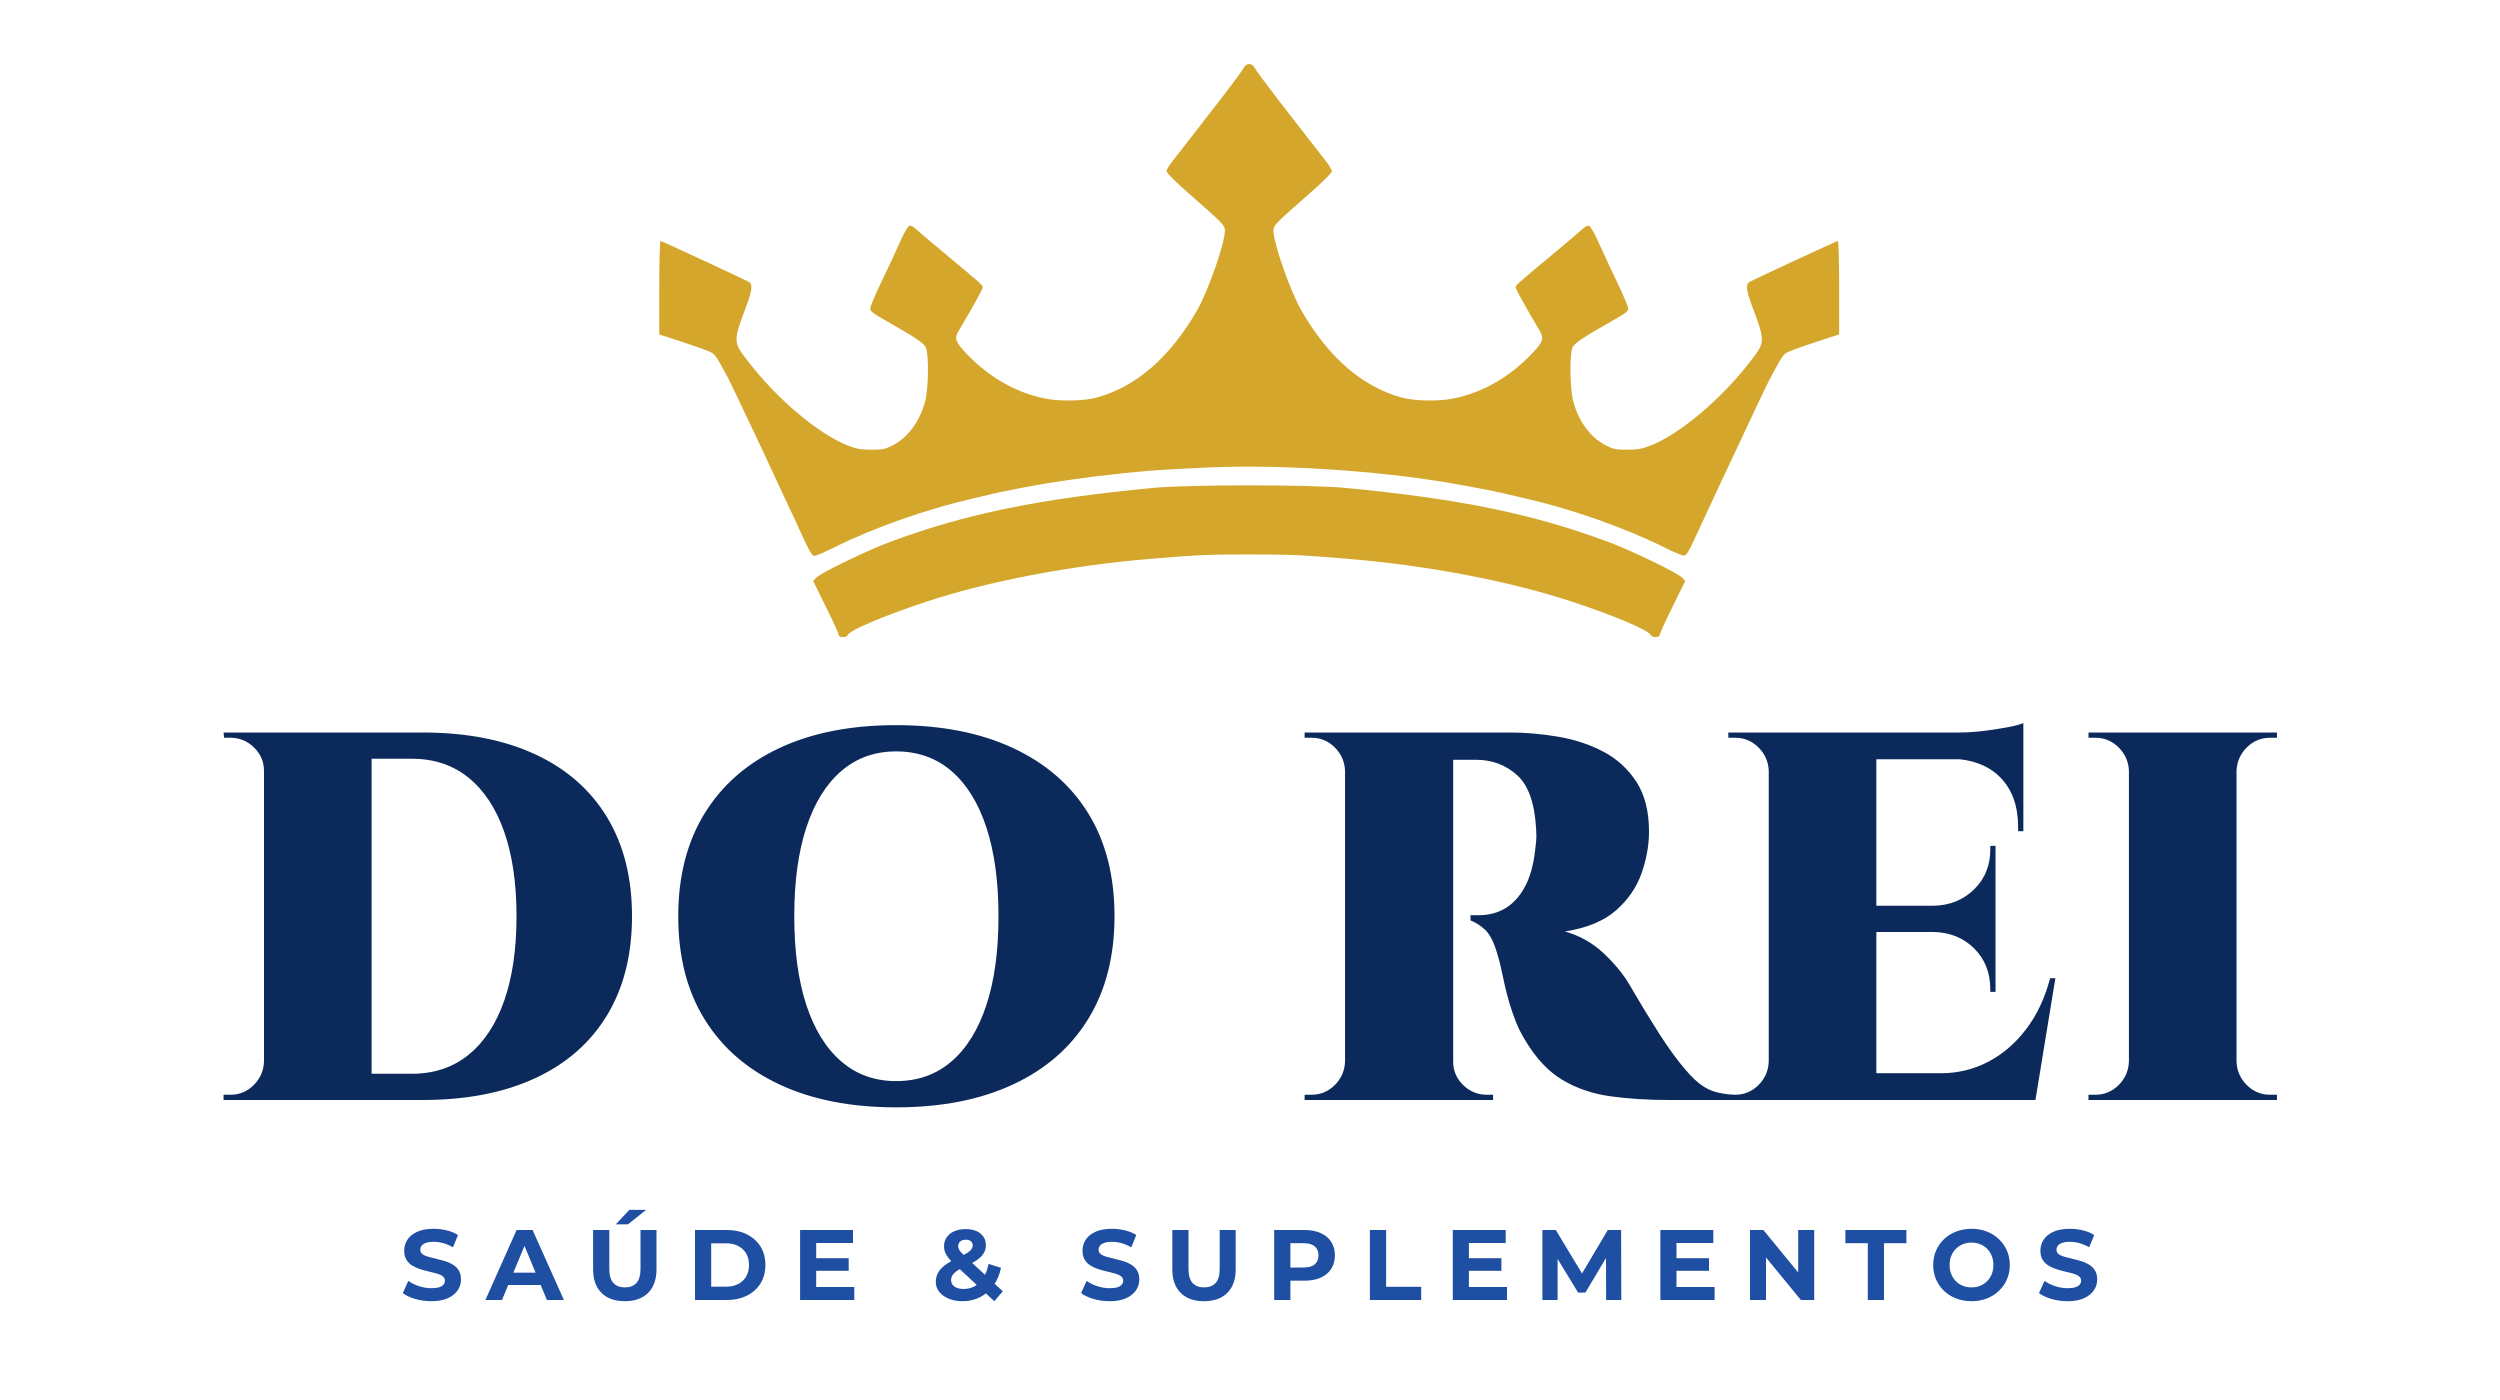
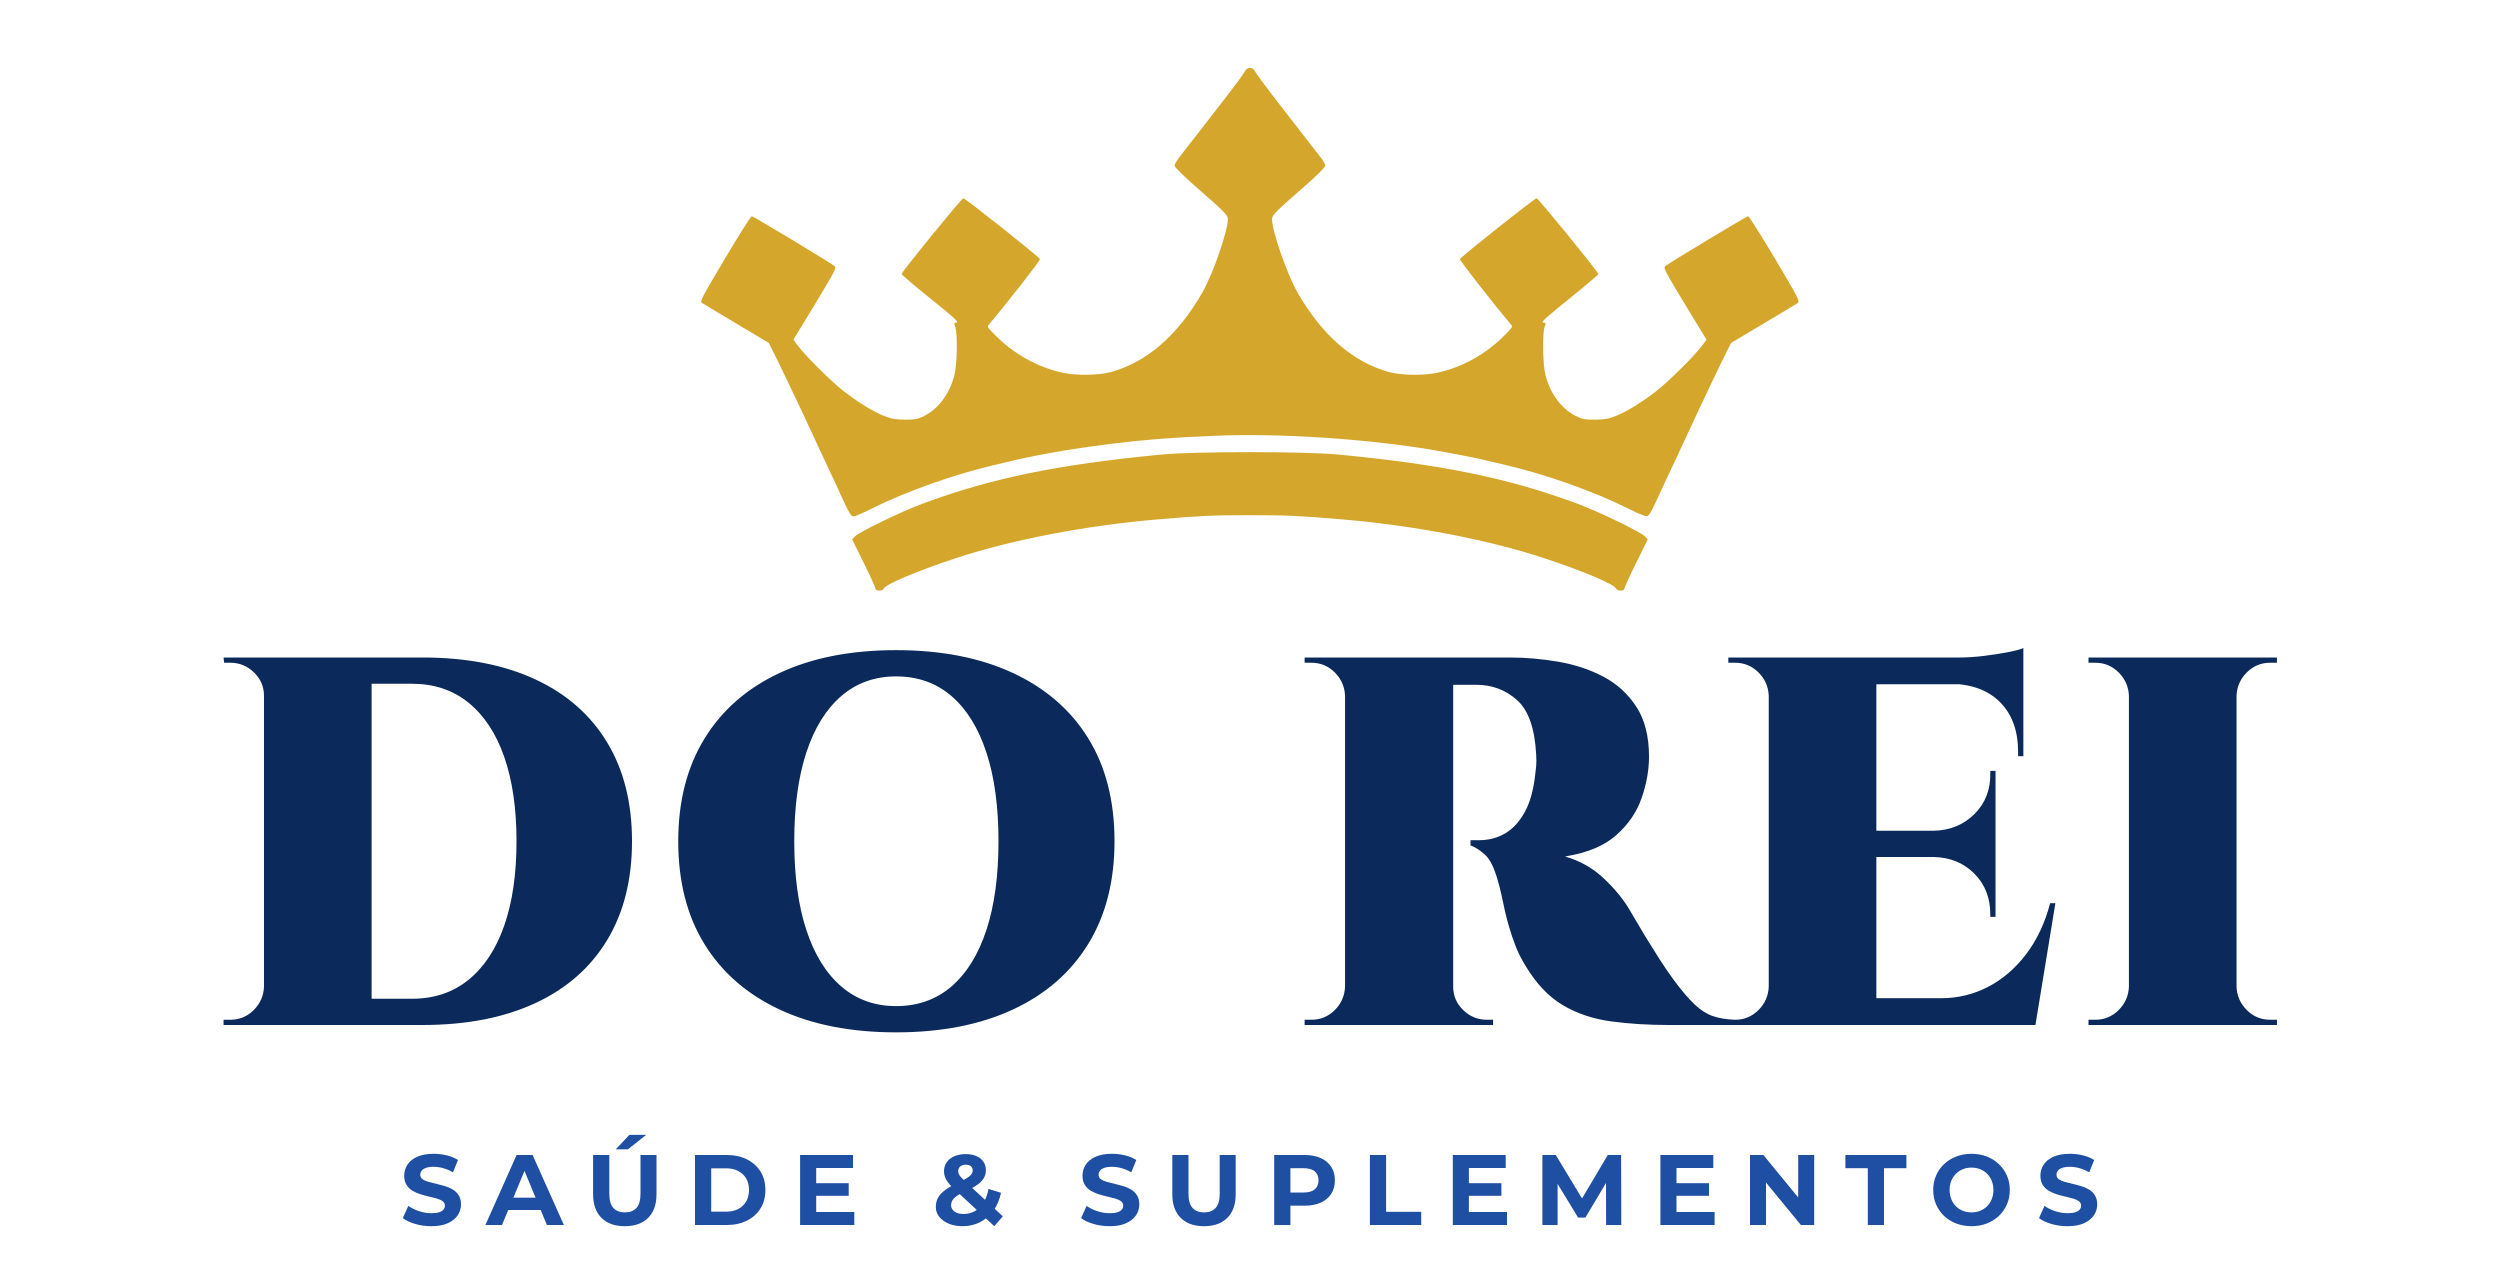
- <svg xmlns="http://www.w3.org/2000/svg" viewBox="0 0 1000 560" width="1000" height="560">
-   <path transform="translate(258,20) scale(0.57)" fill="#D4A72C" fill-rule="evenodd" d="M136.0,410.6C136.0,409.8 132.0,400.9 127.0,390.9L118.0,372.6L120.3,370.2C123.4,366.9 155.8,351.2 172.0,345.2C224.9,325.5 276.6,314.9 356.5,307.3C382.3,304.9 465.7,304.9 491.5,307.3C571.4,314.9 623.1,325.5 676.0,345.2C692.2,351.2 724.6,366.9 727.7,370.2L730.0,372.6L721.0,390.9C716.0,400.9 712.0,409.8 712.0,410.6C712.0,412.5 706.4,412.5 705.7,410.5C704.4,407.2 680.6,397.1 651.0,387.3C607.6,372.9 549.3,361.7 493.5,357.1C462.0,354.4 452.0,354.0 424.0,354.0C396.0,354.0 386.0,354.4 354.5,357.1C298.7,361.7 240.4,372.9 197.0,387.3C167.4,397.1 143.6,407.2 142.3,410.5C141.6,412.5 136.0,412.5 136.0,410.6ZM112.0,344.4C109.2,338.5 107.0,333.6 107.0,333.5C107.0,333.3 104.0,327.0 100.4,319.4C96.8,311.7 92.9,303.5 91.8,301.0C85.9,288.0 60.3,233.9 58.2,230.0C48.9,212.9 49.3,213.4 44.3,211.3C41.6,210.1 32.9,207.1 24.8,204.4L10.0,199.6L10.0,166.8C10.0,148.6 10.4,134.0 10.9,134.0C11.7,134.0 69.6,160.9 73.0,162.8C75.6,164.4 75.2,168.6 71.5,178.6C61.6,205.1 61.6,204.7 72.8,219.1C92.9,245.1 121.6,269.3 141.9,277.4C148.3,279.9 150.9,280.4 158.5,280.5C166.4,280.5 168.2,280.2 173.3,277.7C184.3,272.2 192.8,260.9 196.6,246.5C199.0,237.4 199.3,213.1 197.0,208.6C195.4,205.5 189.4,201.5 169.8,190.4C160.2,185.0 158.0,183.3 158.0,181.5C158.0,180.3 161.1,172.8 164.9,164.9C171.4,151.1 173.0,147.9 180.6,131.2C182.5,127.2 184.7,123.7 185.6,123.3C186.5,123.0 188.3,123.9 190.3,125.8C192.1,127.4 201.2,135.2 210.5,142.9C236.5,164.6 237.0,165.0 237.0,166.6C237.0,167.8 230.4,179.7 220.0,197.3C216.9,202.5 217.8,205.0 226.3,213.8C241.9,229.9 260.2,240.3 280.3,244.5C290.6,246.7 307.9,246.4 317.0,243.9C344.8,236.2 368.3,215.8 387.3,182.9C395.4,168.8 407.0,135.5 407.0,126.4C407.0,123.2 404.9,121.0 381.2,100.3C372.0,92.2 366.0,86.2 366.0,85.1C366.0,84.1 368.1,80.5 370.8,77.2C373.4,73.9 378.9,66.8 383.1,61.4C387.3,55.9 397.1,43.3 404.9,33.3C412.6,23.3 419.5,13.9 420.2,12.5C421.8,9.0 426.2,9.0 427.8,12.5C428.5,13.9 435.4,23.3 443.1,33.3C450.9,43.3 460.7,55.9 464.9,61.4C469.1,66.8 474.6,73.9 477.2,77.2C479.9,80.5 482.0,84.1 482.0,85.1C482.0,86.2 476.0,92.2 466.8,100.3C443.1,121.0 441.0,123.2 441.0,126.4C441.0,135.5 452.6,168.8 460.7,182.9C479.7,215.8 503.2,236.2 531.0,243.9C540.1,246.4 557.4,246.7 567.7,244.5C587.8,240.3 606.1,229.9 621.7,213.8C630.2,205.0 631.1,202.5 628.0,197.3C617.6,179.7 611.0,167.8 611.0,166.6C611.0,165.0 611.5,164.6 637.5,142.9C646.9,135.2 655.9,127.4 657.7,125.8C659.7,123.9 661.5,123.0 662.4,123.3C663.3,123.7 665.5,127.2 667.4,131.2C675.0,147.9 676.6,151.1 683.1,164.9C686.9,172.8 690.0,180.3 690.0,181.5C690.0,183.3 687.8,185.0 678.2,190.4C658.6,201.5 652.6,205.5 651.0,208.6C648.7,213.1 649.0,237.4 651.4,246.5C655.2,260.9 663.7,272.2 674.7,277.7C679.8,280.2 681.6,280.5 689.5,280.5C697.1,280.4 699.7,279.9 706.1,277.4C726.4,269.3 755.1,245.1 775.2,219.1C786.4,204.7 786.4,205.1 776.5,178.6C772.8,168.6 772.4,164.4 775.0,162.8C778.4,160.9 836.3,134.0 837.1,134.0C837.6,134.0 838.0,148.6 838.0,166.8L838.0,199.6L823.2,204.4C815.1,207.1 806.4,210.1 803.7,211.3C798.7,213.4 799.1,212.9 789.8,230.0C787.7,233.8 773.1,264.7 754.5,304.5C752.2,309.5 748.4,317.6 746.1,322.5C743.8,327.5 739.5,336.7 736.6,343.0C732.7,351.6 730.8,354.6 729.3,354.8C728.2,355.0 721.9,352.4 715.4,349.1C688.4,335.6 650.9,322.3 619.0,315.0C614.3,313.9 606.7,312.1 602.0,311.0C594.5,309.3 581.8,306.8 565.0,303.9C514.9,295.3 446.9,290.8 397.3,292.9C361.6,294.4 346.5,295.6 317.0,299.1C306.7,300.4 290.5,302.7 283.0,303.9C266.2,306.8 253.5,309.3 246.0,311.0C241.3,312.1 233.7,313.9 229.0,315.0C197.2,322.3 159.6,335.6 132.7,349.1C126.3,352.3 120.1,355.0 119.0,355.0C117.4,355.0 115.9,352.7 112.0,344.4Z" />
+ <svg xmlns="http://www.w3.org/2000/svg" viewBox="0 30 1000 510" width="1000" height="510">
+   <path transform="translate(253.5,52) scale(0.52)" fill="#D4A72C" fill-rule="evenodd" d="M186.0,410.6C186.0,409.8 182.0,400.9 177.0,390.9L168.0,372.6L170.3,370.2C173.4,366.9 205.8,351.2 222.0,345.2C274.9,325.5 326.6,314.9 406.5,307.3C432.3,304.9 515.7,304.9 541.5,307.3C621.4,314.9 673.1,325.5 726.0,345.2C742.2,351.2 774.6,366.9 777.7,370.2L780.0,372.6L771.0,390.9C766.0,400.9 762.0,409.8 762.0,410.6C762.0,412.5 756.4,412.5 755.7,410.5C754.4,407.2 730.6,397.1 701.0,387.3C657.6,372.9 599.3,361.7 543.5,357.1C512.0,354.4 502.0,354.0 474.0,354.0C446.0,354.0 436.0,354.4 404.5,357.1C348.7,361.7 290.4,372.9 247.0,387.3C217.4,397.1 193.6,407.2 192.3,410.5C191.6,412.5 186.0,412.5 186.0,410.6ZM162.0,344.4C159.2,338.5 157.0,333.6 157.0,333.5C157.0,333.3 154.0,327.0 150.4,319.4C146.8,311.7 142.9,303.5 141.8,301.0C135.4,286.8 116.8,247.5 110.9,235.5L103.9,221.5L79.1,206.7C65.5,198.6 53.5,191.4 52.5,190.7C50.9,189.4 52.1,187.0 70.1,156.7C80.8,138.7 90.1,124.0 90.8,124.0C91.9,124.0 149.2,158.5 154.4,162.3C156.2,163.6 155.4,165.1 139.6,191.4L122.8,219.0L127.1,224.7C132.7,231.9 150.1,249.3 159.4,256.9C169.9,265.5 183.3,273.9 191.9,277.4C198.3,279.9 200.9,280.4 208.5,280.5C216.4,280.5 218.2,280.2 223.3,277.7C234.3,272.2 242.8,260.9 246.6,246.5C248.8,238.4 249.2,213.5 247.2,208.8C246.2,206.4 246.3,206.1 248.4,205.8C250.3,205.6 246.6,202.1 228.4,187.5C216.1,177.6 206.0,169.0 206.0,168.5C206.0,166.9 251.9,110.6 253.5,110.2C254.7,109.9 311.0,154.6 312.5,157.0C313.0,157.8 285.6,192.8 273.2,207.3C271.7,208.9 272.1,209.5 277.6,215.1C292.2,230.0 310.9,240.4 330.3,244.5C340.6,246.7 357.9,246.4 367.0,243.9C394.8,236.2 418.3,215.8 437.3,182.9C445.4,168.8 457.0,135.5 457.0,126.4C457.0,123.2 454.9,121.0 431.2,100.3C422.0,92.2 416.0,86.2 416.0,85.1C416.0,84.1 418.1,80.5 420.8,77.2C423.4,73.9 428.9,66.8 433.1,61.4C437.3,55.9 447.1,43.3 454.9,33.3C462.6,23.3 469.5,13.9 470.2,12.5C471.8,9.0 476.2,9.0 477.8,12.5C478.5,13.9 485.4,23.3 493.1,33.3C500.9,43.3 510.7,55.9 514.9,61.4C519.1,66.8 524.6,73.9 527.2,77.2C529.9,80.5 532.0,84.1 532.0,85.1C532.0,86.2 526.0,92.2 516.8,100.3C493.1,121.0 491.0,123.2 491.0,126.4C491.0,135.5 502.6,168.8 510.7,182.9C529.7,215.8 553.2,236.2 581.0,243.9C590.1,246.4 607.4,246.7 617.7,244.5C637.1,240.4 655.8,230.0 670.4,215.1C675.9,209.5 676.3,208.9 674.8,207.3C662.4,192.8 635.0,157.8 635.5,157.0C637.0,154.6 693.3,109.9 694.5,110.2C696.1,110.6 742.0,166.9 742.0,168.5C742.0,169.0 731.9,177.6 719.6,187.5C701.4,202.1 697.7,205.6 699.6,205.8C701.7,206.1 701.8,206.4 700.8,208.8C698.8,213.5 699.2,238.4 701.4,246.5C705.2,260.9 713.7,272.2 724.7,277.7C729.8,280.2 731.6,280.5 739.5,280.5C747.1,280.4 749.7,279.9 756.1,277.4C764.7,273.9 778.1,265.5 788.6,256.9C797.9,249.3 815.3,231.9 820.9,224.7L825.2,219.0L808.4,191.4C792.6,165.1 791.8,163.6 793.6,162.3C798.8,158.5 856.1,124.0 857.2,124.0C857.9,124.0 867.2,138.7 877.9,156.7C895.9,187.0 897.1,189.4 895.5,190.7C894.5,191.4 882.5,198.6 868.9,206.7L844.1,221.5L837.1,235.5C833.3,243.2 825.2,260.3 819.0,273.5C812.9,286.7 806.1,301.1 804.1,305.5C793.7,327.6 791.5,332.4 786.6,343.0C782.7,351.6 780.8,354.6 779.3,354.8C778.2,355.0 771.9,352.4 765.4,349.1C738.4,335.6 700.9,322.3 669.0,315.0C664.3,313.9 656.7,312.1 652.0,311.0C644.5,309.3 631.8,306.8 615.0,303.9C564.9,295.3 496.9,290.8 447.3,292.9C411.6,294.4 396.5,295.6 367.0,299.1C356.7,300.4 340.5,302.7 333.0,303.9C316.2,306.8 303.5,309.3 296.0,311.0C291.3,312.1 283.7,313.9 279.0,315.0C247.2,322.3 209.6,335.6 182.7,349.1C176.3,352.3 170.1,355.0 169.0,355.0C167.4,355.0 165.9,352.7 162.0,344.4Z" />
  <path fill="#0B2A5B" d="M169.015 293.0Q195.265 293.0 214.06 301.715Q232.855 310.43 242.83 326.915Q252.805 343.4 252.805 366.5Q252.805 389.6 242.83 406.085Q232.855 422.57 214.06 431.285Q195.265 440.0 169.015 440.0H115.675L115.465 429.5Q125.545 429.5 133.525 429.5Q141.505 429.5 147.385 429.5Q153.265 429.5 157.15 429.5Q161.035 429.5 162.925 429.5Q164.815 429.5 164.815 429.5Q178.045 429.5 187.39 421.94Q196.735 414.38 201.67 400.31Q206.605 386.24 206.605 366.5Q206.605 346.76 201.67 332.69Q196.735 318.62 187.39 311.06Q178.045 303.5 164.815 303.5Q164.815 303.5 162.82 303.5Q160.825 303.5 156.73 303.5Q152.635 303.5 146.545 303.5Q140.455 303.5 132.16 303.5Q123.865 303.5 113.365 303.5V293.0ZM148.645 293.0V440.0H105.595V293.0ZM106.225 424.67V440.0H89.425V437.9Q89.425 437.9 90.79 437.9Q92.155 437.9 92.155 437.9Q97.615 437.9 101.5 434.015Q105.385 430.13 105.595 424.67ZM106.225 308.33H105.595Q105.595 302.87 101.605 298.985Q97.615 295.1 92.155 295.1Q92.155 295.1 90.895 295.1Q89.635 295.1 89.635 295.1L89.425 293.0H106.225Z M358.445 290.06Q385.535 290.06 405.17 299.195Q424.805 308.33 435.305 325.34Q445.805 342.35 445.805 366.5Q445.805 390.44 435.305 407.555Q424.805 424.67 405.17 433.805Q385.535 442.94 358.445 442.94Q331.355 442.94 311.825 433.805Q292.295 424.67 281.795 407.66Q271.295 390.65 271.295 366.5Q271.295 342.56 281.795 325.445Q292.295 308.33 311.825 299.195Q331.355 290.06 358.445 290.06ZM358.445 432.44Q371.465 432.44 380.6 424.565Q389.735 416.69 394.565 401.99Q399.395 387.29 399.395 366.5Q399.395 345.71 394.565 331.01Q389.735 316.31 380.6 308.435Q371.465 300.56 358.445 300.56Q345.635 300.56 336.5 308.435Q327.365 316.31 322.535 331.01Q317.705 345.71 317.705 366.5Q317.705 387.29 322.535 401.99Q327.365 416.69 336.5 424.565Q345.635 432.44 358.445 432.44Z  M578.545 293.0H603.955Q613.405 293.0 623.275 294.68Q633.145 296.36 641.335 300.665Q649.525 304.97 654.565 312.74Q659.605 320.51 659.605 332.69Q659.605 340.67 656.665 349.175Q653.725 357.68 646.48 364.085Q639.235 370.49 626.005 372.59Q634.825 375.11 641.335 381.2Q647.845 387.29 651.625 393.59Q652.045 394.22 653.725 397.16Q655.405 400.1 658.03 404.405Q660.655 408.71 663.595 413.33Q666.535 417.95 669.475 421.94Q674.305 428.45 677.875 431.81Q681.445 435.17 685.12 436.43Q688.795 437.69 693.835 437.9V440.0H667.585Q654.985 440.0 644.275 438.53Q633.565 437.06 625.06 432.02Q616.555 426.98 610.045 416.06Q607.735 412.28 606.265 408.5Q604.795 404.72 603.745 401.15Q602.695 397.58 601.96 394.325Q601.225 391.07 600.595 388.025Q599.965 384.98 599.125 382.25Q597.025 374.69 594.085 371.96Q591.145 369.23 588.205 368.18V366.08Q589.045 366.08 590.095 366.08Q591.145 366.08 591.565 366.08Q597.445 366.08 602.065 363.35Q606.685 360.62 609.835 354.95Q612.985 349.28 614.035 340.25Q614.245 338.57 614.455 336.575Q614.665 334.58 614.455 331.64Q613.615 316.1 606.79 310.01Q599.965 303.92 590.515 303.92Q589.465 303.92 587.785 303.92Q586.105 303.92 584.215 303.92Q582.325 303.92 580.645 303.92Q580.645 303.92 580.12 301.19Q579.595 298.46 579.07 295.73Q578.545 293.0 578.545 293.0ZM581.275 293.0V440.0H538.015V293.0ZM538.645 424.67V440.0H521.845V437.9Q522.265 437.9 523.315 437.9Q524.365 437.9 524.575 437.9Q530.035 437.9 533.92 434.015Q537.805 430.13 538.015 424.67ZM538.645 308.33H538.015Q537.805 302.87 533.92 298.985Q530.035 295.1 524.575 295.1Q524.365 295.1 523.315 295.1Q522.265 295.1 521.845 295.1V293.0H538.645ZM580.645 424.67H581.275Q581.275 430.13 585.265 434.015Q589.255 437.9 594.715 437.9Q595.135 437.9 596.08 437.9Q597.025 437.9 597.235 437.9V440.0H580.645Z M750.545 293.0V440.0H707.495V293.0ZM805.145 429.29 813.545 440.0H749.915V429.29ZM798.215 362.3V372.8H749.915V362.3ZM809.345 293.0V303.71H749.915V293.0ZM822.155 391.28 814.175 440.0H768.815L776.375 429.29Q786.455 429.29 795.17 424.775Q803.885 420.26 810.395 411.755Q816.905 403.25 820.055 391.28ZM798.215 372.38V396.74H796.115V395.69Q796.115 385.82 789.71 379.415Q783.305 373.01 773.435 372.8V372.38ZM798.215 338.36V362.72H773.435V362.3Q783.305 362.09 789.815 355.58Q796.325 349.07 796.115 339.2V338.36ZM809.345 303.08V332.48H807.245V330.8Q807.245 318.2 800.105 310.955Q792.965 303.71 780.155 303.5V303.08ZM809.345 289.22V295.31L783.725 293.0Q788.345 293.0 793.49 292.37Q798.635 291.74 803.045 290.9Q807.455 290.06 809.345 289.22ZM708.125 424.67V440.0H691.325V437.9Q691.325 437.9 692.69 437.9Q694.055 437.9 694.055 437.9Q699.515 437.9 703.4 434.015Q707.285 430.13 707.495 424.67ZM708.125 308.33H707.495Q707.285 302.87 703.4 298.985Q699.515 295.1 694.055 295.1Q694.055 295.1 692.69 295.1Q691.325 295.1 691.325 295.1V293.0H708.125Z M894.615 293.0V440.0H851.565V293.0ZM852.195 424.67V440.0H835.395V437.9Q835.395 437.9 836.76 437.9Q838.125 437.9 838.125 437.9Q843.585 437.9 847.47 434.015Q851.355 430.13 851.565 424.67ZM852.195 308.33H851.565Q851.355 302.87 847.47 298.985Q843.585 295.1 838.125 295.1Q838.125 295.1 836.76 295.1Q835.395 295.1 835.395 295.1V293.0H852.195ZM893.985 424.67H894.615Q894.825 430.13 898.71 434.015Q902.595 437.9 908.055 437.9Q908.055 437.9 909.315 437.9Q910.575 437.9 910.785 437.9V440.0H893.985ZM893.985 308.33V293.0H910.785V295.1Q910.575 295.1 909.315 295.1Q908.055 295.1 908.055 295.1Q902.595 295.1 898.71 298.985Q894.825 302.87 894.615 308.33Z" />
  <path fill="#1F4FA3" d="M172.52 520.48Q169.16 520.48 166.08 519.58Q163.0 518.68 161.12 517.24L163.32 512.36Q165.12 513.64 167.58 514.46Q170.04 515.28 172.56 515.28Q174.48 515.28 175.66 514.9Q176.84 514.52 177.4 513.84Q177.96 513.16 177.96 512.28Q177.96 511.16 177.08 510.5Q176.2 509.84 174.76 509.42Q173.32 509.0 171.58 508.62Q169.84 508.24 168.1 507.68Q166.36 507.12 164.92 506.24Q163.48 505.36 162.58 503.92Q161.68 502.48 161.68 500.24Q161.68 497.84 162.98 495.86Q164.28 493.88 166.9 492.7Q169.52 491.52 173.48 491.52Q176.12 491.52 178.68 492.14Q181.24 492.76 183.2 494.0L181.2 498.92Q179.24 497.8 177.28 497.26Q175.32 496.72 173.44 496.72Q171.56 496.72 170.36 497.16Q169.16 497.6 168.64 498.3Q168.12 499.0 168.12 499.92Q168.12 501.0 169.0 501.66Q169.88 502.32 171.32 502.72Q172.76 503.12 174.5 503.52Q176.24 503.92 177.98 504.44Q179.72 504.96 181.16 505.84Q182.6 506.72 183.5 508.16Q184.4 509.6 184.4 511.8Q184.4 514.16 183.08 516.12Q181.76 518.08 179.14 519.28Q176.52 520.48 172.52 520.48Z M194.16 520.0 206.64 492.0H213.04L225.56 520.0H218.76L208.52 495.28H211.08L200.8 520.0ZM200.4 514.0 202.12 509.08H216.52L218.28 514.0Z M249.92 520.48Q243.96 520.48 240.6 517.16Q237.24 513.84 237.24 507.68V492.0H243.72V507.44Q243.72 511.44 245.36 513.2Q247 514.96 249.96 514.96Q252.92 514.96 254.56 513.2Q256.2 511.44 256.2 507.44V492.0H262.6V507.68Q262.6 513.84 259.24 517.16Q255.88 520.48 249.92 520.48ZM246.32 489.72 251.72 483.96H258.44L251.2 489.72Z M278 520.0V492.0H290.72Q295.28 492.0 298.76 493.74Q302.24 495.48 304.2 498.6Q306.16 501.72 306.16 506.0Q306.16 510.24 304.2 513.38Q302.24 516.52 298.76 518.26Q295.28 520.0 290.72 520.0ZM284.48 514.68H290.4Q293.2 514.68 295.26 513.62Q297.32 512.56 298.46 510.6Q299.6 508.64 299.6 506.0Q299.6 503.32 298.46 501.38Q297.32 499.44 295.26 498.38Q293.2 497.32 290.4 497.32H284.48Z M320.04 520.0V492.0H341.2V497.2H326.48V514.8H341.72V520.0ZM326 508.32V503.28H339.48V508.32Z  M397.72 520.48 381.44 505.36Q380.04 504.08 379.2 502.96Q378.36 501.84 377.98 500.76Q377.6 499.68 377.6 498.52Q377.6 496.48 378.68 494.92Q379.76 493.36 381.72 492.5Q383.68 491.64 386.32 491.64Q388.76 491.64 390.54 492.42Q392.32 493.2 393.34 494.64Q394.36 496.08 394.36 498.08Q394.36 499.84 393.48 501.3Q392.6 502.76 390.74 504.04Q388.88 505.32 385.88 506.64Q383.84 507.56 382.66 508.42Q381.48 509.28 380.96 510.16Q380.44 511.04 380.44 512.12Q380.44 513.12 381.06 513.92Q381.68 514.72 382.8 515.16Q383.92 515.6 385.44 515.6Q387.88 515.6 389.92 514.46Q391.96 513.32 393.38 511.06Q394.8 508.8 395.4 505.56L400.4 507.12Q399.56 511.2 397.4 514.2Q395.24 517.2 392.08 518.84Q388.92 520.48 385 520.48Q381.92 520.48 379.52 519.48Q377.12 518.48 375.72 516.76Q374.32 515.04 374.32 512.8Q374.32 510.72 375.24 509.06Q376.16 507.4 378.16 505.94Q380.16 504.48 383.24 503.08Q385.48 502.04 386.76 501.24Q388.04 500.44 388.56 499.7Q389.08 498.96 389.08 498.2Q389.08 497.16 388.38 496.52Q387.68 495.88 386.32 495.88Q384.88 495.88 384.08 496.6Q383.28 497.32 383.28 498.44Q383.28 499.04 383.52 499.62Q383.76 500.2 384.44 500.94Q385.12 501.68 386.36 502.84L401.12 516.52Z  M443.84 520.48Q440.48 520.48 437.4 519.58Q434.32 518.68 432.44 517.24L434.64 512.36Q436.44 513.64 438.9 514.46Q441.36 515.28 443.88 515.28Q445.8 515.28 446.98 514.9Q448.16 514.52 448.72 513.84Q449.28 513.16 449.28 512.28Q449.28 511.16 448.4 510.5Q447.52 509.84 446.08 509.42Q444.64 509.0 442.9 508.62Q441.16 508.24 439.42 507.68Q437.68 507.12 436.24 506.24Q434.8 505.36 433.9 503.92Q433 502.48 433 500.24Q433 497.84 434.3 495.86Q435.6 493.88 438.22 492.7Q440.84 491.52 444.8 491.52Q447.44 491.52 450 492.14Q452.56 492.76 454.52 494.0L452.52 498.92Q450.56 497.8 448.6 497.26Q446.64 496.72 444.76 496.72Q442.88 496.72 441.68 497.16Q440.48 497.6 439.96 498.3Q439.44 499.0 439.44 499.92Q439.44 501.0 440.32 501.66Q441.2 502.32 442.64 502.72Q444.08 503.12 445.82 503.52Q447.56 503.92 449.3 504.44Q451.04 504.96 452.48 505.84Q453.92 506.72 454.82 508.16Q455.72 509.6 455.72 511.8Q455.72 514.16 454.4 516.12Q453.08 518.08 450.46 519.28Q447.84 520.48 443.84 520.48Z M481.6 520.48Q475.64 520.48 472.28 517.16Q468.92 513.84 468.92 507.68V492.0H475.4V507.44Q475.4 511.44 477.04 513.2Q478.68 514.96 481.64 514.96Q484.6 514.96 486.24 513.2Q487.88 511.44 487.88 507.44V492.0H494.28V507.68Q494.28 513.84 490.92 517.16Q487.56 520.48 481.6 520.48Z M509.68 520.0V492.0H521.8Q525.56 492.0 528.28 493.22Q531 494.44 532.48 496.72Q533.96 499.0 533.96 502.16Q533.96 505.28 532.48 507.56Q531 509.84 528.28 511.06Q525.56 512.28 521.8 512.28H513.28L516.16 509.36V520.0ZM516.16 510.08 513.28 507.0H521.44Q524.44 507.0 525.92 505.72Q527.4 504.44 527.4 502.16Q527.4 499.84 525.92 498.56Q524.44 497.28 521.44 497.28H513.28L516.16 494.2Z M547.96 520.0V492.0H554.44V514.72H568.48V520.0Z M581.12 520.0V492.0H602.28V497.2H587.56V514.8H602.8V520.0ZM587.08 508.32V503.28H600.56V508.32Z M616.96 520.0V492.0H622.32L634.24 511.76H631.4L643.12 492.0H648.44L648.52 520.0H642.44L642.4 501.32H643.52L634.16 517.04H631.24L621.68 501.32H623.04V520.0Z M664.16 520.0V492.0H685.32V497.2H670.6V514.8H685.84V520.0ZM670.12 508.32V503.28H683.6V508.32Z M700.0 520.0V492.0H705.36L721.88 512.16H719.28V492.0H725.68V520.0H720.36L703.8 499.84H706.4V520.0Z M747.12 520.0V497.28H738.16V492.0H762.56V497.28H753.6V520.0Z M788.64 520.48Q785.32 520.48 782.5 519.4Q779.68 518.32 777.62 516.36Q775.56 514.4 774.42 511.76Q773.28 509.12 773.28 506.0Q773.28 502.88 774.42 500.24Q775.56 497.6 777.64 495.64Q779.72 493.68 782.52 492.6Q785.32 491.52 788.6 491.52Q791.92 491.52 794.7 492.6Q797.48 493.68 799.54 495.64Q801.6 497.6 802.76 500.22Q803.92 502.84 803.92 506.0Q803.92 509.12 802.76 511.78Q801.6 514.44 799.54 516.38Q797.48 518.32 794.7 519.4Q791.92 520.48 788.64 520.48ZM788.6 514.96Q790.48 514.96 792.06 514.32Q793.64 513.68 794.84 512.48Q796.04 511.28 796.7 509.64Q797.36 508.0 797.36 506.0Q797.36 504.0 796.7 502.36Q796.04 500.72 794.86 499.52Q793.68 498.32 792.08 497.68Q790.48 497.04 788.6 497.04Q786.72 497.04 785.14 497.68Q783.56 498.32 782.36 499.52Q781.16 500.72 780.5 502.36Q779.84 504.0 779.84 506.0Q779.84 507.96 780.5 509.62Q781.16 511.28 782.34 512.48Q783.52 513.68 785.12 514.32Q786.72 514.96 788.6 514.96Z M827.0 520.48Q823.64 520.48 820.56 519.58Q817.48 518.68 815.6 517.24L817.8 512.36Q819.6 513.64 822.06 514.46Q824.52 515.28 827.04 515.28Q828.96 515.28 830.14 514.9Q831.32 514.52 831.88 513.84Q832.44 513.16 832.44 512.28Q832.44 511.16 831.56 510.5Q830.68 509.84 829.24 509.42Q827.8 509.0 826.06 508.62Q824.32 508.24 822.58 507.68Q820.84 507.12 819.4 506.24Q817.96 505.36 817.06 503.92Q816.16 502.48 816.16 500.24Q816.16 497.84 817.46 495.86Q818.76 493.88 821.38 492.7Q824.0 491.52 827.96 491.52Q830.6 491.52 833.16 492.14Q835.72 492.76 837.68 494.0L835.68 498.92Q833.72 497.8 831.76 497.26Q829.8 496.72 827.92 496.72Q826.04 496.72 824.84 497.16Q823.64 497.6 823.12 498.3Q822.6 499.0 822.6 499.92Q822.6 501.0 823.48 501.66Q824.36 502.32 825.8 502.72Q827.24 503.12 828.98 503.52Q830.72 503.92 832.46 504.44Q834.2 504.96 835.64 505.84Q837.08 506.72 837.98 508.16Q838.88 509.6 838.88 511.8Q838.88 514.16 837.56 516.12Q836.24 518.08 833.62 519.28Q831.0 520.48 827.0 520.48Z" />
</svg>
